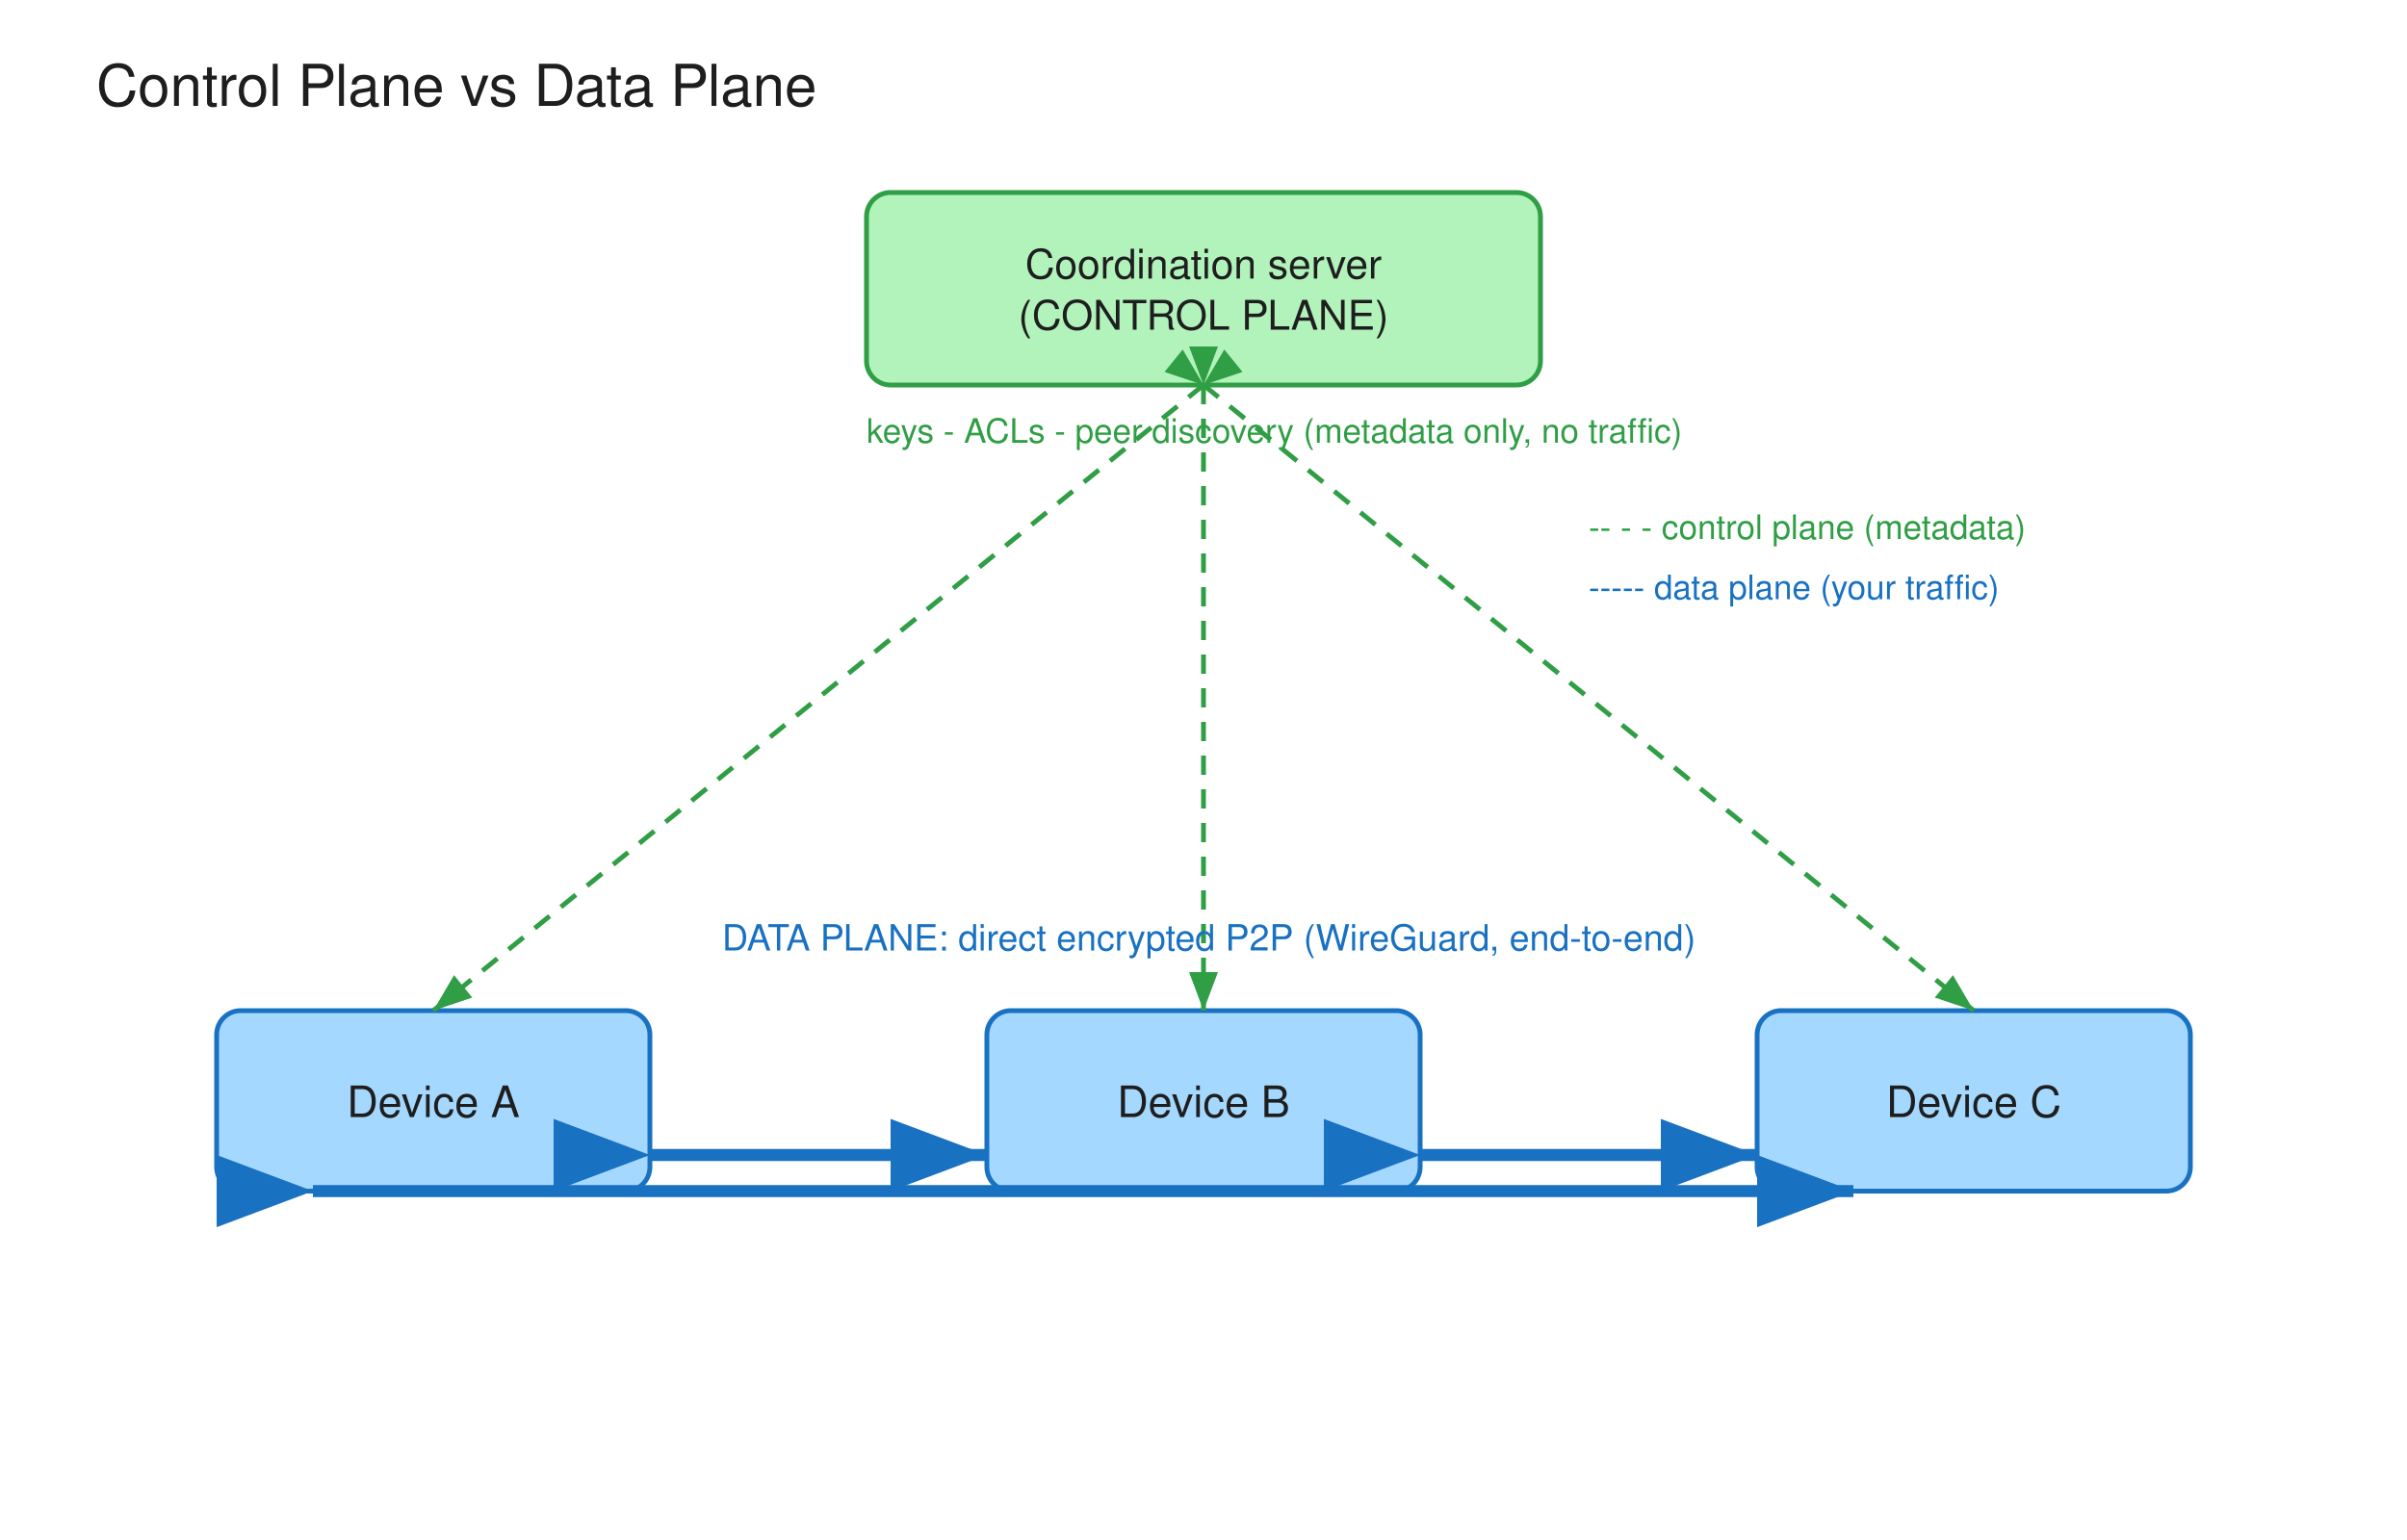
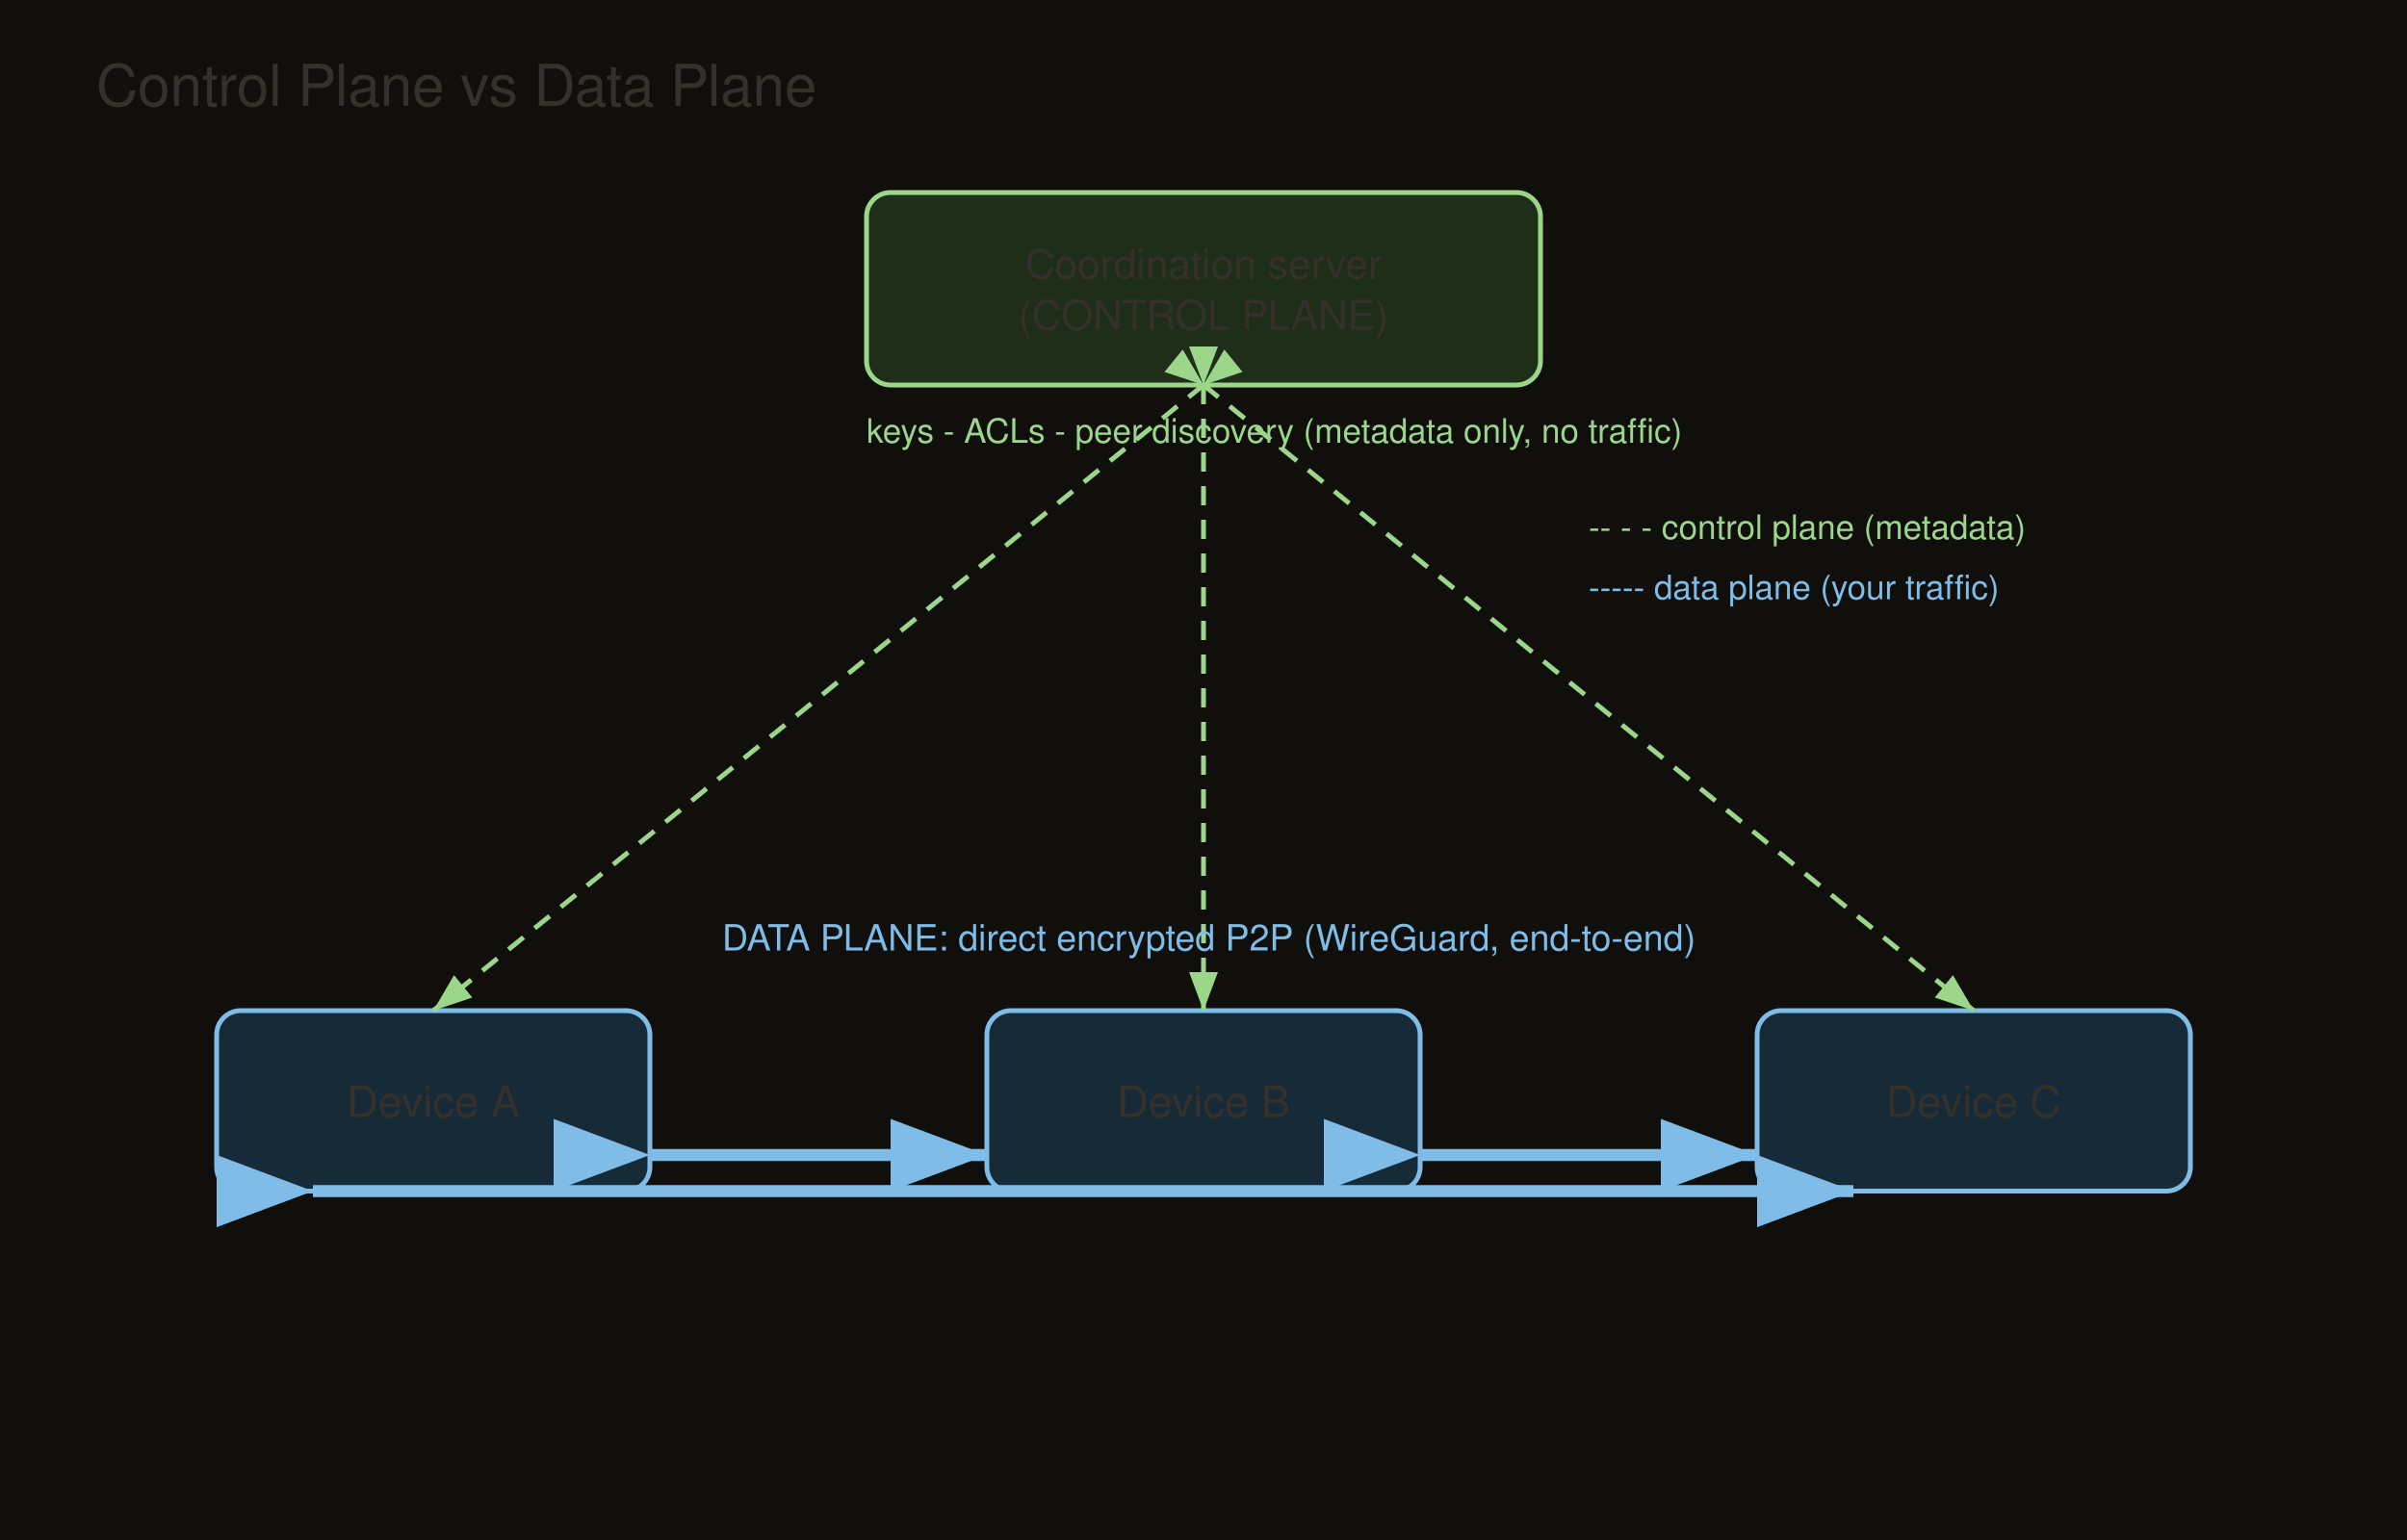
<svg xmlns="http://www.w3.org/2000/svg" width="1000" height="640" viewBox="0 0 1000 640" font-family="Segoe UI, Helvetica, Arial, sans-serif">
-   <rect width="1000" height="640" fill="#ffffff" />
+   <rect width="1000" height="640" fill="var(--c-sunken, #100f0c)" />
  <defs>
    <marker id="ah_2f9e44" markerWidth="10" markerHeight="10" refX="8" refY="3" orient="auto" markerUnits="strokeWidth">
-       <path d="M0,0 L8,3 L0,6 Z" fill="#2f9e44" />
+       <path d="M0,0 L8,3 L0,6 Z" fill="var(--c-hue-green, #9bd68a)" />
    </marker>
    <marker id="ah_1971c2" markerWidth="10" markerHeight="10" refX="8" refY="3" orient="auto" markerUnits="strokeWidth">
-       <path d="M0,0 L8,3 L0,6 Z" fill="#1971c2" />
+       <path d="M0,0 L8,3 L0,6 Z" fill="var(--c-hue-blue, #7fbde8)" />
    </marker>
  </defs>
-   <rect x="360" y="80" width="280" height="80" rx="10" fill="#b2f2bb" fill-opacity="1.0" stroke="#2f9e44" stroke-width="2" />
-   <rect x="90" y="420" width="180" height="75" rx="10" fill="#a5d8ff" fill-opacity="1.0" stroke="#1971c2" stroke-width="2" />
-   <rect x="410" y="420" width="180" height="75" rx="10" fill="#a5d8ff" fill-opacity="1.0" stroke="#1971c2" stroke-width="2" />
-   <rect x="730" y="420" width="180" height="75" rx="10" fill="#a5d8ff" fill-opacity="1.0" stroke="#1971c2" stroke-width="2" />
-   <line x1="500" y1="160" x2="180" y2="420" stroke="#2f9e44" stroke-width="2" stroke-dasharray="8 6" marker-start="url(#ah_2f9e44)" marker-end="url(#ah_2f9e44)" />
-   <line x1="500" y1="160" x2="500" y2="420" stroke="#2f9e44" stroke-width="2" stroke-dasharray="8 6" marker-start="url(#ah_2f9e44)" marker-end="url(#ah_2f9e44)" />
-   <line x1="500" y1="160" x2="820" y2="420" stroke="#2f9e44" stroke-width="2" stroke-dasharray="8 6" marker-start="url(#ah_2f9e44)" marker-end="url(#ah_2f9e44)" />
-   <line x1="270" y1="480" x2="410" y2="480" stroke="#1971c2" stroke-width="5" marker-start="url(#ah_1971c2)" marker-end="url(#ah_1971c2)" />
-   <line x1="590" y1="480" x2="730" y2="480" stroke="#1971c2" stroke-width="5" marker-start="url(#ah_1971c2)" marker-end="url(#ah_1971c2)" />
-   <line x1="130" y1="495" x2="770" y2="495" stroke="#1971c2" stroke-width="5" marker-start="url(#ah_1971c2)" marker-end="url(#ah_1971c2)" />
-   <text x="40" y="44.0" font-size="24" fill="#1e1e1e" text-anchor="start">Control Plane  vs  Data Plane</text>
-   <text x="500.0" y="115.75" font-size="17" fill="#1e1e1e" text-anchor="middle">Coordination server</text>
-   <text x="500.0" y="137.0" font-size="17" fill="#1e1e1e" text-anchor="middle">(CONTROL PLANE)</text>
-   <text x="360" y="184.0" font-size="14" fill="#2f9e44" text-anchor="start">keys - ACLs - peer discovery  (metadata only, no traffic)</text>
-   <text x="180.0" y="464.25" font-size="18" fill="#1e1e1e" text-anchor="middle">Device A</text>
-   <text x="500.0" y="464.25" font-size="18" fill="#1e1e1e" text-anchor="middle">Device B</text>
-   <text x="820.0" y="464.25" font-size="18" fill="#1e1e1e" text-anchor="middle">Device C</text>
-   <text x="300" y="395.0" font-size="15" fill="#1971c2" text-anchor="start">DATA PLANE:  direct encrypted P2P (WireGuard, end-to-end)</text>
-   <text x="660" y="224.0" font-size="14" fill="#2f9e44" text-anchor="start">-- - -  control plane (metadata)</text>
-   <text x="660" y="249.0" font-size="14" fill="#1971c2" text-anchor="start">-----  data plane (your traffic)</text>
+   <rect x="360" y="80" width="280" height="80" rx="10" fill="var(--c-tint-green, #1e2e18)" fill-opacity="1.0" stroke="var(--c-hue-green, #9bd68a)" stroke-width="2" />
+   <rect x="90" y="420" width="180" height="75" rx="10" fill="var(--c-tint-blue, #162a38)" fill-opacity="1.0" stroke="var(--c-hue-blue, #7fbde8)" stroke-width="2" />
+   <rect x="410" y="420" width="180" height="75" rx="10" fill="var(--c-tint-blue, #162a38)" fill-opacity="1.0" stroke="var(--c-hue-blue, #7fbde8)" stroke-width="2" />
+   <rect x="730" y="420" width="180" height="75" rx="10" fill="var(--c-tint-blue, #162a38)" fill-opacity="1.0" stroke="var(--c-hue-blue, #7fbde8)" stroke-width="2" />
+   <line x1="500" y1="160" x2="180" y2="420" stroke="var(--c-hue-green, #9bd68a)" stroke-width="2" stroke-dasharray="8 6" marker-start="url(#ah_2f9e44)" marker-end="url(#ah_2f9e44)" />
+   <line x1="500" y1="160" x2="500" y2="420" stroke="var(--c-hue-green, #9bd68a)" stroke-width="2" stroke-dasharray="8 6" marker-start="url(#ah_2f9e44)" marker-end="url(#ah_2f9e44)" />
+   <line x1="500" y1="160" x2="820" y2="420" stroke="var(--c-hue-green, #9bd68a)" stroke-width="2" stroke-dasharray="8 6" marker-start="url(#ah_2f9e44)" marker-end="url(#ah_2f9e44)" />
+   <line x1="270" y1="480" x2="410" y2="480" stroke="var(--c-hue-blue, #7fbde8)" stroke-width="5" marker-start="url(#ah_1971c2)" marker-end="url(#ah_1971c2)" />
+   <line x1="590" y1="480" x2="730" y2="480" stroke="var(--c-hue-blue, #7fbde8)" stroke-width="5" marker-start="url(#ah_1971c2)" marker-end="url(#ah_1971c2)" />
+   <line x1="130" y1="495" x2="770" y2="495" stroke="var(--c-hue-blue, #7fbde8)" stroke-width="5" marker-start="url(#ah_1971c2)" marker-end="url(#ah_1971c2)" />
+   <text x="40" y="44.0" font-size="24" fill="var(--c-text, #35312a)" text-anchor="start">Control Plane  vs  Data Plane</text>
+   <text x="500.0" y="115.75" font-size="17" fill="var(--c-text, #35312a)" text-anchor="middle">Coordination server</text>
+   <text x="500.0" y="137.0" font-size="17" fill="var(--c-text, #35312a)" text-anchor="middle">(CONTROL PLANE)</text>
+   <text x="360" y="184.0" font-size="14" fill="var(--c-hue-green, #9bd68a)" text-anchor="start">keys - ACLs - peer discovery  (metadata only, no traffic)</text>
+   <text x="180.0" y="464.25" font-size="18" fill="var(--c-text, #35312a)" text-anchor="middle">Device A</text>
+   <text x="500.0" y="464.25" font-size="18" fill="var(--c-text, #35312a)" text-anchor="middle">Device B</text>
+   <text x="820.0" y="464.25" font-size="18" fill="var(--c-text, #35312a)" text-anchor="middle">Device C</text>
+   <text x="300" y="395.0" font-size="15" fill="var(--c-hue-blue, #7fbde8)" text-anchor="start">DATA PLANE:  direct encrypted P2P (WireGuard, end-to-end)</text>
+   <text x="660" y="224.0" font-size="14" fill="var(--c-hue-green, #9bd68a)" text-anchor="start">-- - -  control plane (metadata)</text>
+   <text x="660" y="249.0" font-size="14" fill="var(--c-hue-blue, #7fbde8)" text-anchor="start">-----  data plane (your traffic)</text>
</svg>
